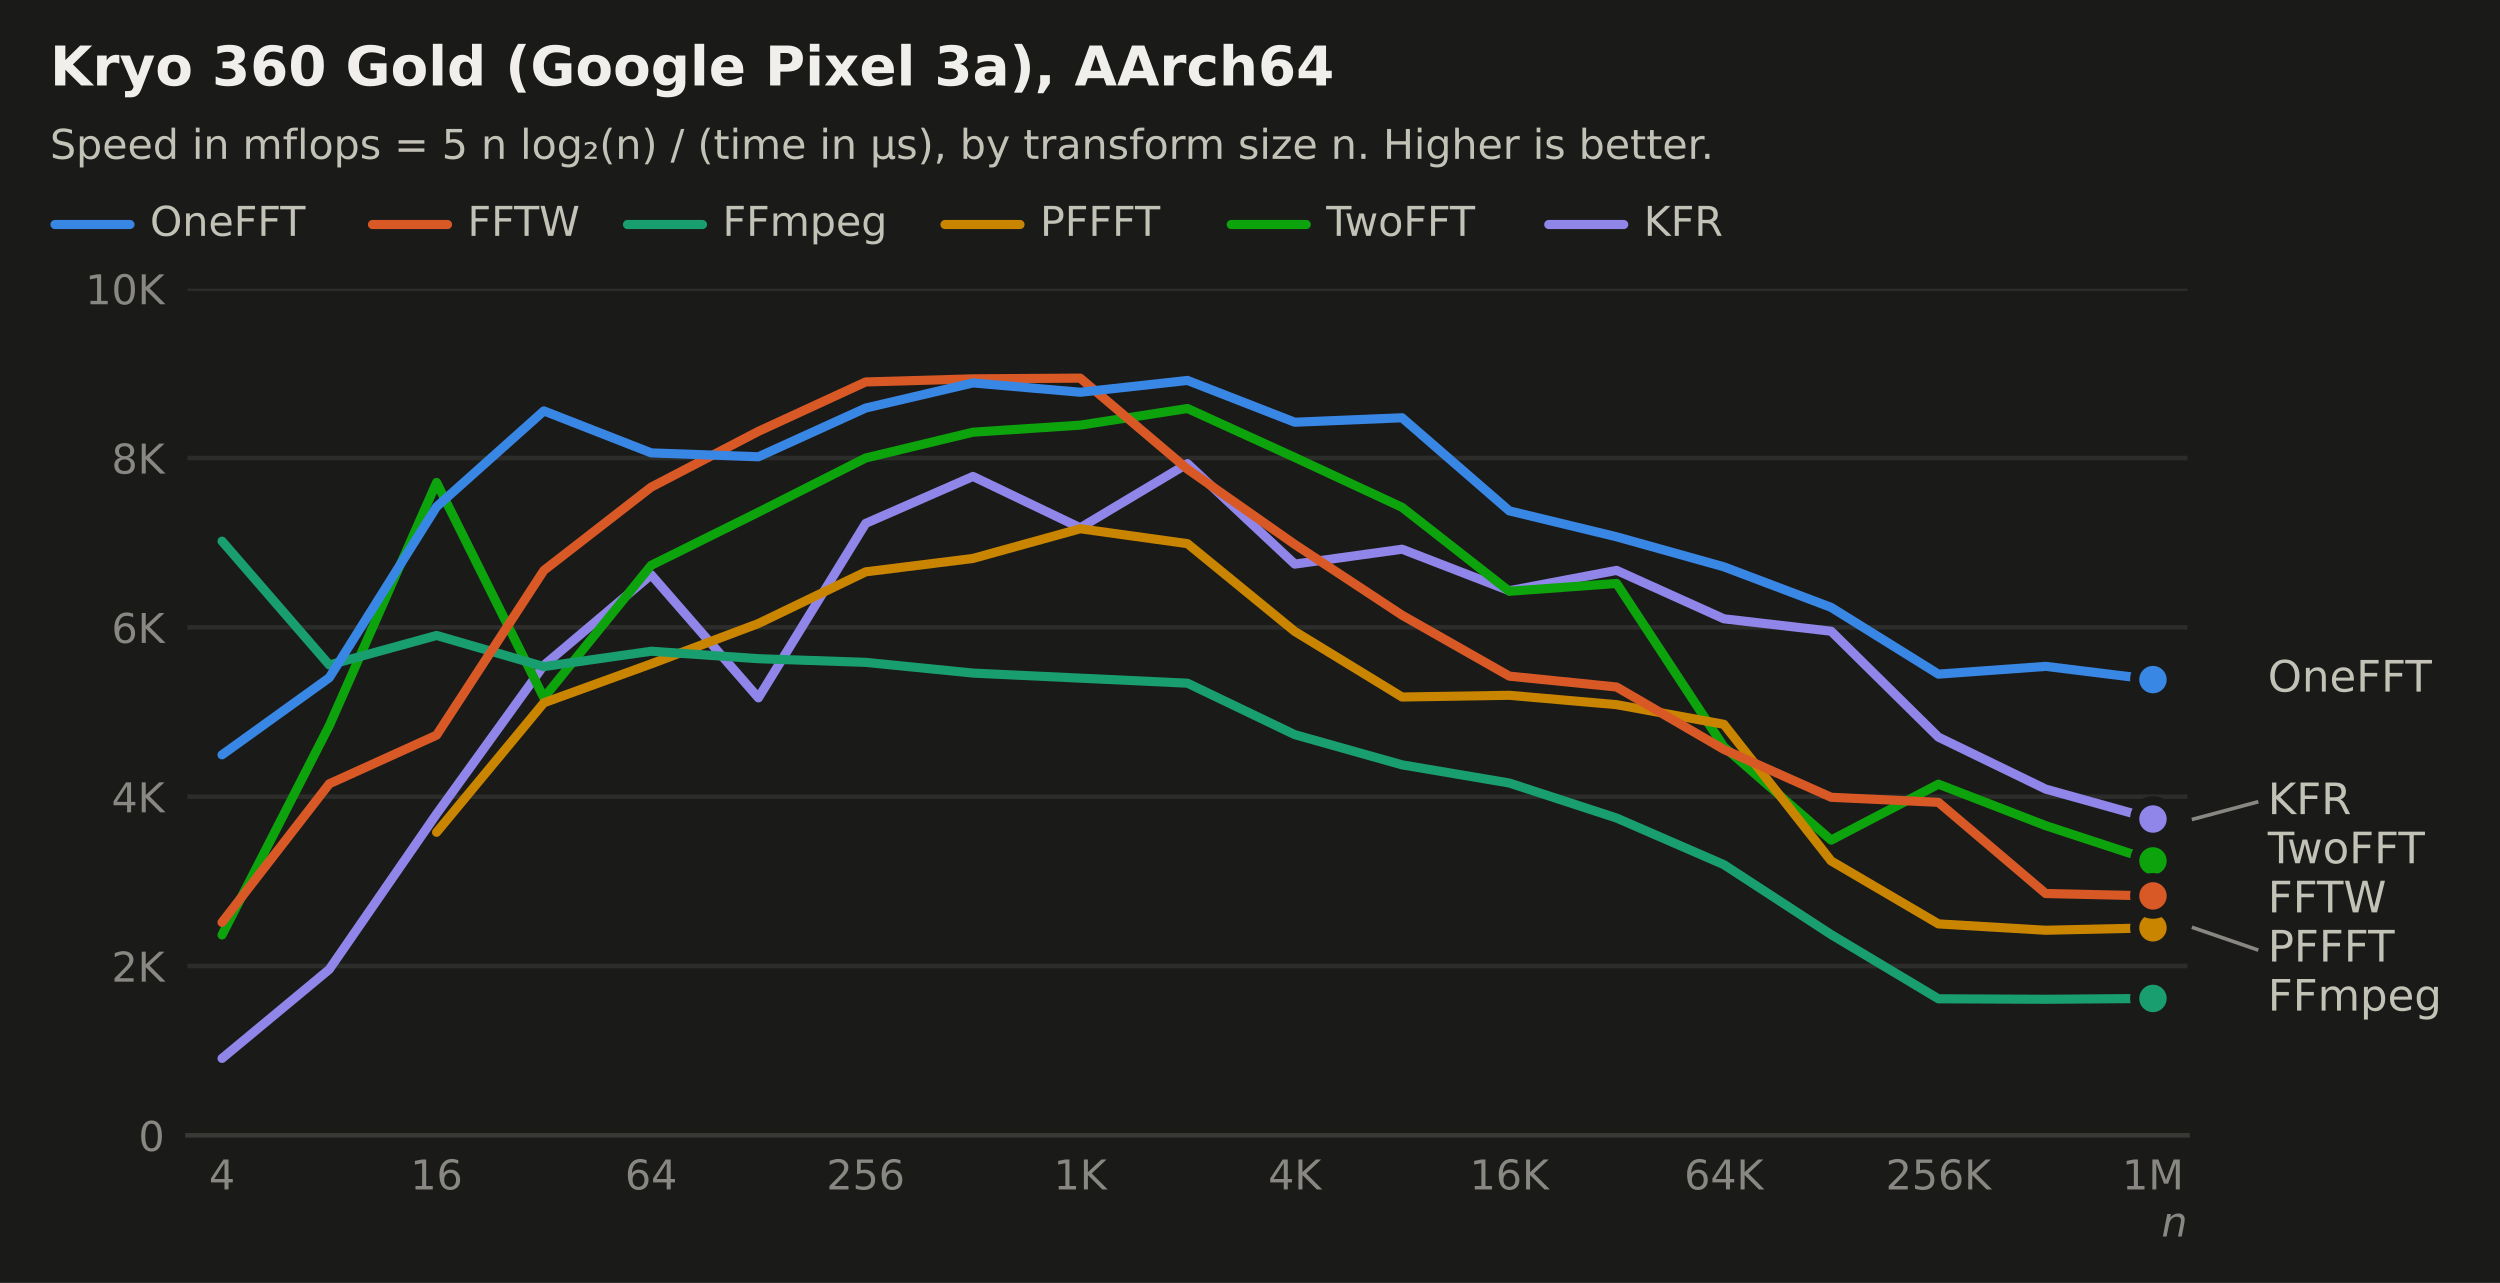
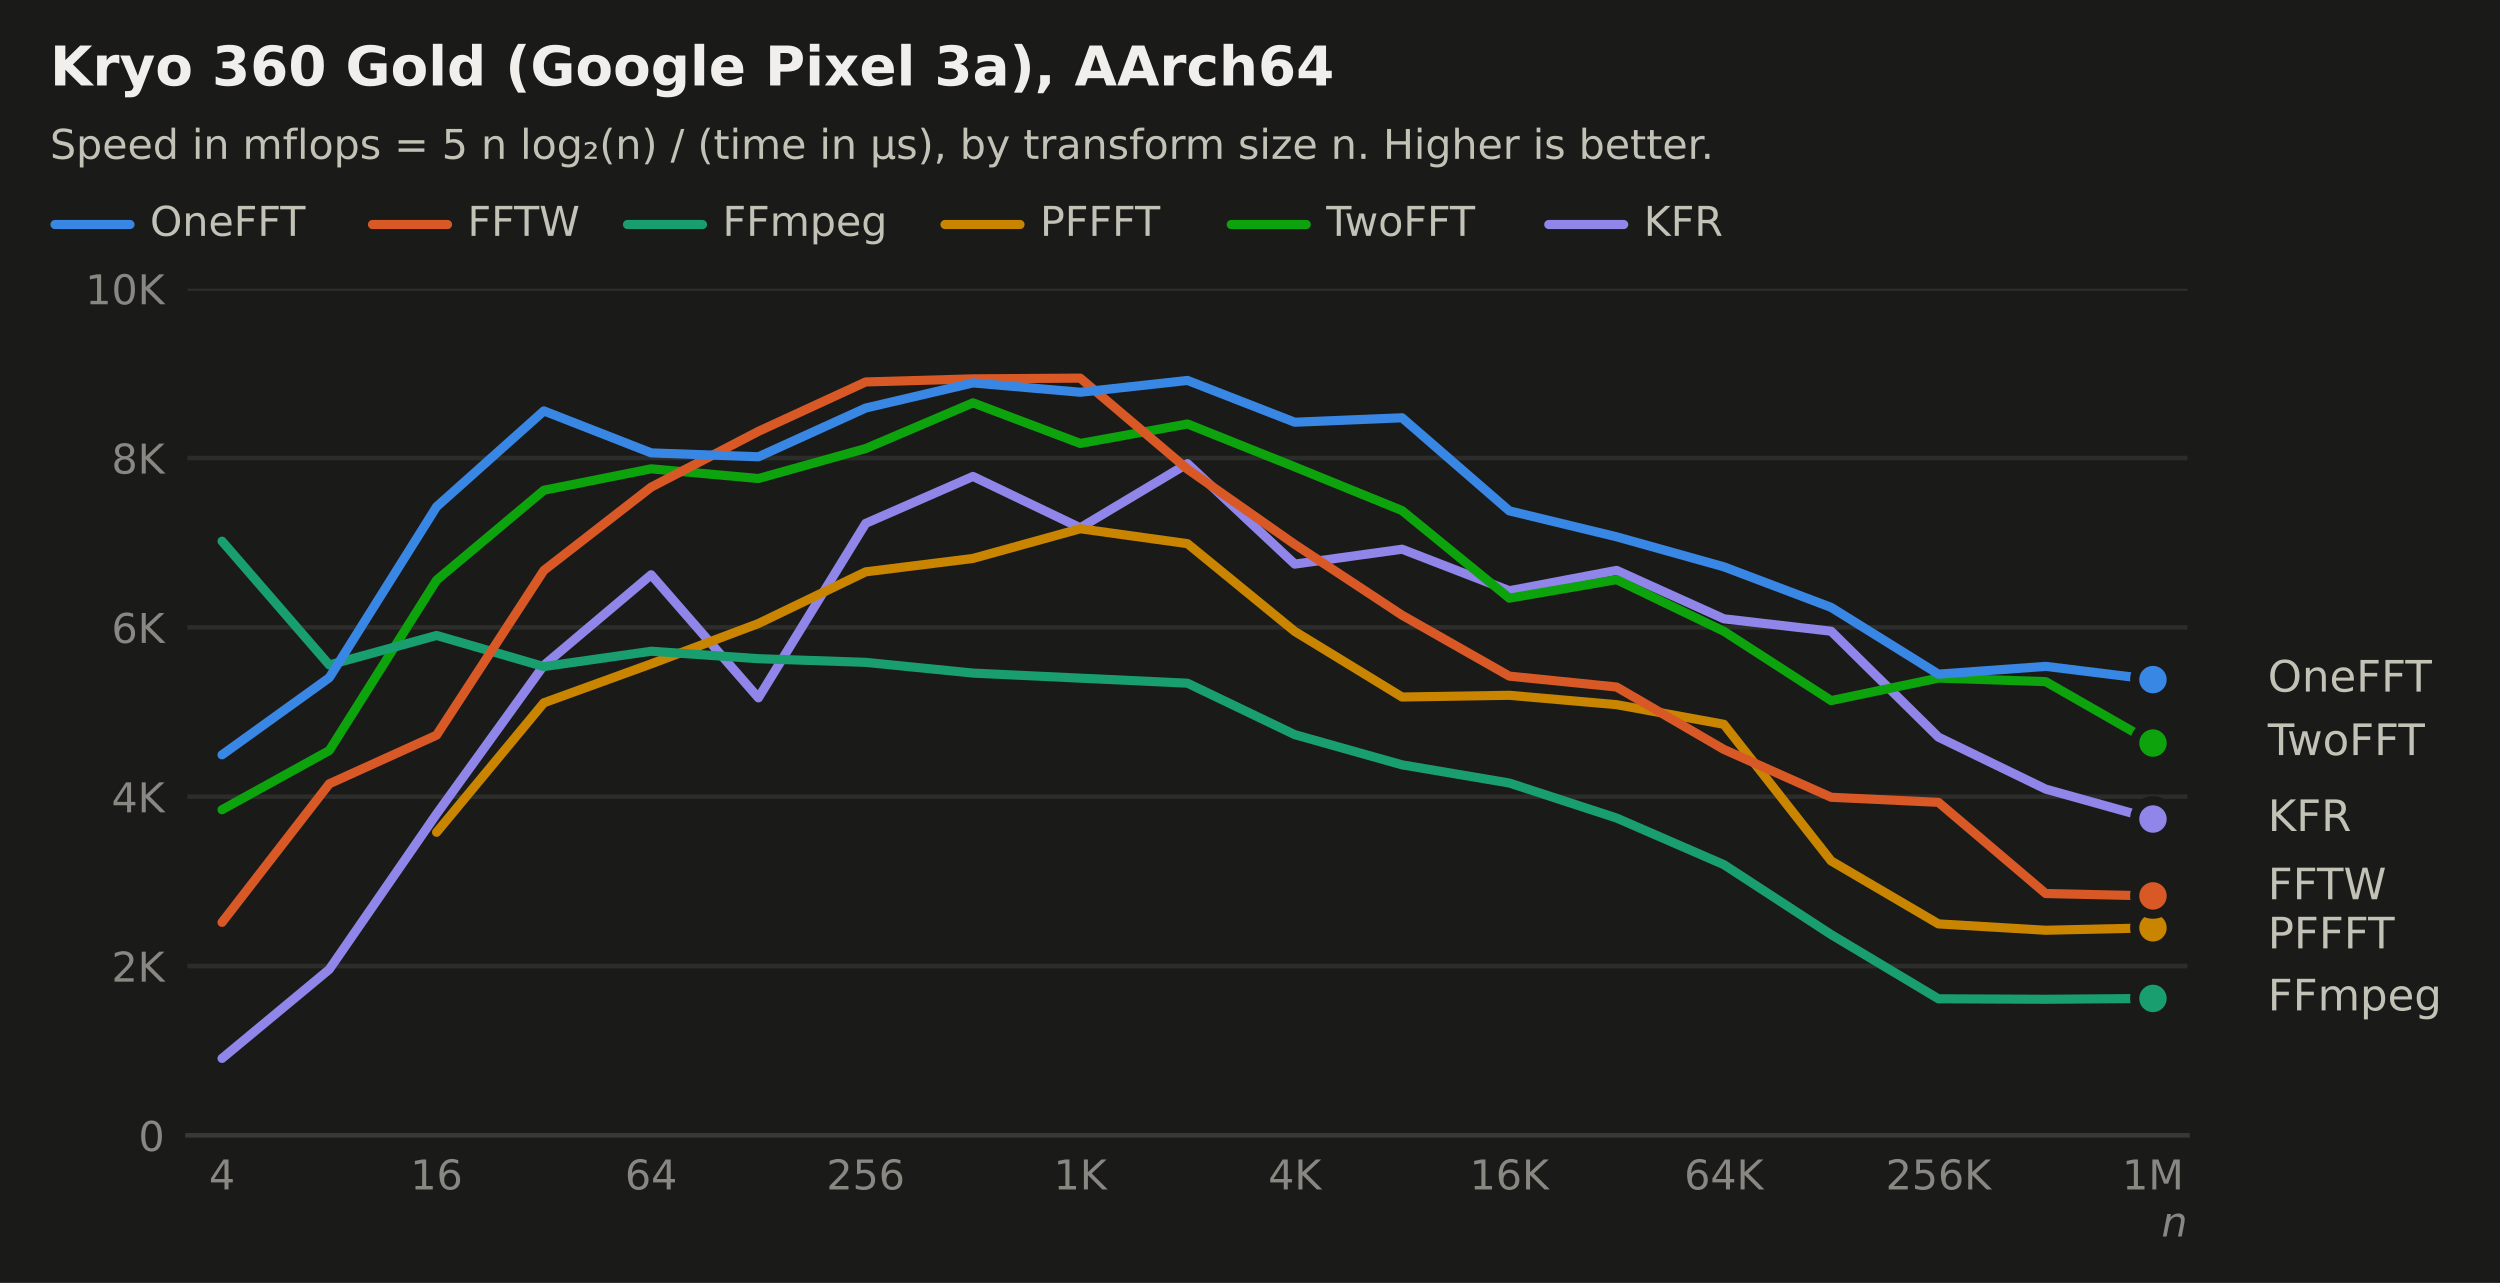
<svg xmlns="http://www.w3.org/2000/svg" xmlns:xlink="http://www.w3.org/1999/xlink" width="547.2pt" height="280.8pt" viewBox="0 0 547.2 280.8" version="1.1">
  <defs>
    <style type="text/css">*{stroke-linejoin: round; stroke-linecap: butt}</style>
  </defs>
  <g id="figure_1">
    <g id="patch_1">
      <path d="M 0 280.8  L 547.2 280.8  L 547.2 0  L 0 0  z " style="fill: #1a1a19" />
    </g>
    <g id="axes_1">
      <g id="patch_2">
        <path d="M 41.04 248.508  L 478.8 248.508  L 478.8 63.18  L 41.04 63.18  z " style="fill: #1a1a19" />
      </g>
      <g id="matplotlib.axis_1">
        <g id="xtick_1">
          <g id="line2d_1" />
          <g id="text_1">
            <text style="font-size: 9px; font-family: system-ui, -apple-system, 'Segoe UI', 'DejaVu Sans', sans-serif; text-anchor: middle; fill: #898781" x="48.599" y="260.347" transform="rotate(-0 48.59891 260.3466)">4</text>
          </g>
        </g>
        <g id="xtick_2">
          <g id="line2d_2" />
          <g id="text_2">
            <text style="font-size: 9px; font-family: system-ui, -apple-system, 'Segoe UI', 'DejaVu Sans', sans-serif; text-anchor: middle; fill: #898781" x="95.559" y="260.347" transform="rotate(-0 95.55915 260.3466)">16</text>
          </g>
        </g>
        <g id="xtick_3">
          <g id="line2d_3" />
          <g id="text_3">
            <text style="font-size: 9px; font-family: system-ui, -apple-system, 'Segoe UI', 'DejaVu Sans', sans-serif; text-anchor: middle; fill: #898781" x="142.519" y="260.347" transform="rotate(-0 142.5194 260.3466)">64</text>
          </g>
        </g>
        <g id="xtick_4">
          <g id="line2d_4" />
          <g id="text_4">
            <text style="font-size: 9px; font-family: system-ui, -apple-system, 'Segoe UI', 'DejaVu Sans', sans-serif; text-anchor: middle; fill: #898781" x="189.48" y="260.347" transform="rotate(-0 189.4796 260.3466)">256</text>
          </g>
        </g>
        <g id="xtick_5">
          <g id="line2d_5" />
          <g id="text_5">
            <text style="font-size: 9px; font-family: system-ui, -apple-system, 'Segoe UI', 'DejaVu Sans', sans-serif; text-anchor: middle; fill: #898781" x="236.44" y="260.347" transform="rotate(-0 236.4399 260.3466)">1K</text>
          </g>
        </g>
        <g id="xtick_6">
          <g id="line2d_6" />
          <g id="text_6">
            <text style="font-size: 9px; font-family: system-ui, -apple-system, 'Segoe UI', 'DejaVu Sans', sans-serif; text-anchor: middle; fill: #898781" x="283.4" y="260.347" transform="rotate(-0 283.4001 260.3466)">4K</text>
          </g>
        </g>
        <g id="xtick_7">
          <g id="line2d_7" />
          <g id="text_7">
            <text style="font-size: 9px; font-family: system-ui, -apple-system, 'Segoe UI', 'DejaVu Sans', sans-serif; text-anchor: middle; fill: #898781" x="330.36" y="260.347" transform="rotate(-0 330.3604 260.3466)">16K</text>
          </g>
        </g>
        <g id="xtick_8">
          <g id="line2d_8" />
          <g id="text_8">
            <text style="font-size: 9px; font-family: system-ui, -apple-system, 'Segoe UI', 'DejaVu Sans', sans-serif; text-anchor: middle; fill: #898781" x="377.321" y="260.347" transform="rotate(-0 377.3206 260.3466)">64K</text>
          </g>
        </g>
        <g id="xtick_9">
          <g id="line2d_9" />
          <g id="text_9">
            <text style="font-size: 9px; font-family: system-ui, -apple-system, 'Segoe UI', 'DejaVu Sans', sans-serif; text-anchor: middle; fill: #898781" x="424.281" y="260.347" transform="rotate(-0 424.2808 260.3466)">256K</text>
          </g>
        </g>
        <g id="xtick_10">
          <g id="line2d_10" />
          <g id="text_10">
            <text style="font-size: 9px; font-family: system-ui, -apple-system, 'Segoe UI', 'DejaVu Sans', sans-serif; text-anchor: middle; fill: #898781" x="471.241" y="260.347" transform="rotate(-0 471.2411 260.3466)">1M</text>
          </g>
        </g>
      </g>
      <g id="matplotlib.axis_2">
        <g id="ytick_1">
          <g id="line2d_11">
            <path d="M 41.04 248.508  L 478.8 248.508  " clip-path="url(#p783c82a42f)" style="fill: none; stroke: #2c2c2a; stroke-linecap: square" />
          </g>
          <g id="line2d_12" />
          <g id="text_11">
            <text style="font-size: 9px; font-family: system-ui, -apple-system, 'Segoe UI', 'DejaVu Sans', sans-serif; text-anchor: end; fill: #898781" x="36.04" y="251.927" transform="rotate(-0 36.04 251.9273)">0</text>
          </g>
        </g>
        <g id="ytick_2">
          <g id="line2d_13">
            <path d="M 41.04 211.442  L 478.8 211.442  " clip-path="url(#p783c82a42f)" style="fill: none; stroke: #2c2c2a; stroke-linecap: square" />
          </g>
          <g id="line2d_14" />
          <g id="text_12">
            <text style="font-size: 9px; font-family: system-ui, -apple-system, 'Segoe UI', 'DejaVu Sans', sans-serif; text-anchor: end; fill: #898781" x="36.04" y="214.862" transform="rotate(-0 36.04 214.8617)">2K</text>
          </g>
        </g>
        <g id="ytick_3">
          <g id="line2d_15">
            <path d="M 41.04 174.377  L 478.8 174.377  " clip-path="url(#p783c82a42f)" style="fill: none; stroke: #2c2c2a; stroke-linecap: square" />
          </g>
          <g id="line2d_16" />
          <g id="text_13">
            <text style="font-size: 9px; font-family: system-ui, -apple-system, 'Segoe UI', 'DejaVu Sans', sans-serif; text-anchor: end; fill: #898781" x="36.04" y="177.796" transform="rotate(-0 36.04 177.7961)">4K</text>
          </g>
        </g>
        <g id="ytick_4">
          <g id="line2d_17">
            <path d="M 41.04 137.311  L 478.8 137.311  " clip-path="url(#p783c82a42f)" style="fill: none; stroke: #2c2c2a; stroke-linecap: square" />
          </g>
          <g id="line2d_18" />
          <g id="text_14">
            <text style="font-size: 9px; font-family: system-ui, -apple-system, 'Segoe UI', 'DejaVu Sans', sans-serif; text-anchor: end; fill: #898781" x="36.04" y="140.73" transform="rotate(-0 36.04 140.7305)">6K</text>
          </g>
        </g>
        <g id="ytick_5">
          <g id="line2d_19">
            <path d="M 41.04 100.246  L 478.8 100.246  " clip-path="url(#p783c82a42f)" style="fill: none; stroke: #2c2c2a; stroke-linecap: square" />
          </g>
          <g id="line2d_20" />
          <g id="text_15">
            <text style="font-size: 9px; font-family: system-ui, -apple-system, 'Segoe UI', 'DejaVu Sans', sans-serif; text-anchor: end; fill: #898781" x="36.04" y="103.665" transform="rotate(-0 36.04 103.6649)">8K</text>
          </g>
        </g>
        <g id="ytick_6">
          <g id="line2d_21">
            <path d="M 41.04 63.18  L 478.8 63.18  " clip-path="url(#p783c82a42f)" style="fill: none; stroke: #2c2c2a; stroke-linecap: square" />
          </g>
          <g id="line2d_22" />
          <g id="text_16">
            <text style="font-size: 9px; font-family: system-ui, -apple-system, 'Segoe UI', 'DejaVu Sans', sans-serif; text-anchor: end; fill: #898781" x="36.04" y="66.599" transform="rotate(-0 36.04 66.5993)">10K</text>
          </g>
        </g>
      </g>
      <g id="line2d_23">
-         <path d="M 480.129 203.081  L 493.916 207.832  " style="fill: none; stroke: #898781; stroke-width: 0.8; stroke-linecap: square" />
+         <path d="M 48.599 231.66  L 72.079 212.169  L 95.559 178.158  L 119.039 145.619  L 142.519 125.808  L 166 152.745  L 189.48 114.561  L 212.96 104.282  L 236.44 115.522  L 259.92 101.48  L 283.4 123.472  L 306.88 120.211  L 330.36 129.296  L 353.84 124.842  L 377.321 135.445  L 400.801 138.164  L 424.281 161.343  L 447.761 172.722  L 471.241 179.27  " clip-path="url(#p783c82a42f)" style="fill: none; stroke: #9085e9; stroke-width: 2; stroke-linecap: round" />
      </g>
      <g id="line2d_24">
-         <path d="M 480.129 179.27  L 493.916 175.585  " style="fill: none; stroke: #898781; stroke-width: 0.8; stroke-linecap: square" />
+         <path d="M 48.599 177.228  L 72.079 164.268  L 95.559 126.981  L 119.039 107.306  L 142.519 102.616  L 166 104.738  L 189.48 98.179  L 212.96 88.17  L 236.44 97.058  L 259.92 92.801  L 283.4 102.194  L 306.88 111.76  L 330.36 130.925  L 353.84 126.876  L 377.321 138.179  L 400.801 153.346  L 424.281 148.424  L 447.761 149.198  L 471.241 162.642  " clip-path="url(#p783c82a42f)" style="fill: none; stroke: #0ca30c; stroke-width: 2; stroke-linecap: round" />
      </g>
      <g id="line2d_25">
-         <path d="M 48.599 231.66  L 72.079 212.169  L 95.559 178.158  L 119.039 145.619  L 142.519 125.808  L 166 152.745  L 189.48 114.561  L 212.96 104.282  L 236.44 115.522  L 259.92 101.48  L 283.4 123.472  L 306.88 120.211  L 330.36 129.296  L 353.84 124.842  L 377.321 135.445  L 400.801 138.164  L 424.281 161.343  L 447.761 172.722  L 471.241 179.27  " clip-path="url(#p783c82a42f)" style="fill: none; stroke: #9085e9; stroke-width: 2; stroke-linecap: round" />
+         <path d="M 95.559 182.171  L 119.039 153.832  L 142.519 145.309  L 166 136.476  L 189.48 125.165  L 212.96 122.23  L 236.44 115.733  L 259.92 119  L 283.4 138.211  L 306.88 152.562  L 330.36 152.186  L 353.84 154.238  L 377.321 158.538  L 400.801 188.441  L 424.281 202.22  L 447.761 203.613  L 471.241 203.081  " clip-path="url(#p783c82a42f)" style="fill: none; stroke: #c98500; stroke-width: 2; stroke-linecap: round" />
      </g>
      <g id="line2d_26">
-         <path d="M 48.599 204.643  L 72.079 158.833  L 95.559 105.604  L 119.039 152.731  L 142.519 123.743  L 166 112.108  L 189.48 100.246  L 212.96 94.597  L 236.44 93.056  L 259.92 89.413  L 283.4 100.123  L 306.88 111.044  L 330.36 129.419  L 353.84 127.7  L 377.321 163.465  L 400.801 183.885  L 424.281 171.64  L 447.761 180.724  L 471.241 188.431  " clip-path="url(#p783c82a42f)" style="fill: none; stroke: #0ca30c; stroke-width: 2; stroke-linecap: round" />
+         <path d="M 48.599 118.453  L 72.079 145.548  L 95.559 139.089  L 119.039 145.904  L 142.519 142.543  L 166 144.177  L 189.48 144.975  L 212.96 147.324  L 236.44 148.435  L 259.92 149.539  L 283.4 160.804  L 306.88 167.41  L 330.36 171.39  L 353.84 179.055  L 377.321 189.258  L 400.801 204.561  L 424.281 218.617  L 447.761 218.724  L 471.241 218.537  " clip-path="url(#p783c82a42f)" style="fill: none; stroke: #199e70; stroke-width: 2; stroke-linecap: round" />
      </g>
      <g id="line2d_27">
-         <path d="M 95.559 182.171  L 119.039 153.832  L 142.519 145.309  L 166 136.476  L 189.48 125.165  L 212.96 122.23  L 236.44 115.733  L 259.92 119  L 283.4 138.211  L 306.88 152.562  L 330.36 152.186  L 353.84 154.238  L 377.321 158.538  L 400.801 188.441  L 424.281 202.22  L 447.761 203.613  L 471.241 203.081  " clip-path="url(#p783c82a42f)" style="fill: none; stroke: #c98500; stroke-width: 2; stroke-linecap: round" />
-       </g>
-       <g id="line2d_28">
-         <path d="M 48.599 118.453  L 72.079 145.548  L 95.559 139.089  L 119.039 145.904  L 142.519 142.543  L 166 144.177  L 189.48 144.975  L 212.96 147.324  L 236.44 148.435  L 259.92 149.539  L 283.4 160.804  L 306.88 167.41  L 330.36 171.39  L 353.84 179.055  L 377.321 189.258  L 400.801 204.561  L 424.281 218.617  L 447.761 218.724  L 471.241 218.537  " clip-path="url(#p783c82a42f)" style="fill: none; stroke: #199e70; stroke-width: 2; stroke-linecap: round" />
-       </g>
-       <g id="line2d_29">
        <path d="M 48.599 201.885  L 72.079 171.555  L 95.559 160.908  L 119.039 124.853  L 142.519 106.63  L 166 94.412  L 189.48 83.6  L 212.96 82.922  L 236.44 82.765  L 259.92 102.69  L 283.4 119.159  L 306.88 134.653  L 330.36 147.991  L 353.84 150.375  L 377.321 164.038  L 400.801 174.506  L 424.281 175.618  L 447.761 195.574  L 471.241 196.098  " clip-path="url(#p783c82a42f)" style="fill: none; stroke: #d95926; stroke-width: 2; stroke-linecap: round" />
      </g>
      <g id="patch_3">
        <path d="M 41.04 248.508  L 478.8 248.508  " style="fill: none; stroke: #383835; stroke-linejoin: miter; stroke-linecap: square" />
      </g>
-       <g id="line2d_30">
+       <g id="line2d_28">
        <path d="M 48.599 165.215  L 72.079 148.331  L 95.559 110.909  L 119.039 89.939  L 142.519 99.125  L 166 99.98  L 189.48 89.313  L 212.96 83.816  L 236.44 85.853  L 259.92 83.27  L 283.4 92.419  L 306.88 91.443  L 330.36 111.816  L 353.84 117.496  L 377.321 124.068  L 400.801 132.948  L 424.281 147.557  L 447.761 145.854  L 471.241 148.751  " clip-path="url(#p783c82a42f)" style="fill: none; stroke: #3987e5; stroke-width: 2; stroke-linecap: round" />
      </g>
      <g id="text_17">
-         <text style="font-size: 9.5px; font-family: system-ui, -apple-system, 'Segoe UI', 'DejaVu Sans', sans-serif; text-anchor: start; fill: #c3c2b7" x="496.374" y="221.203" transform="rotate(-0 496.374 221.2029)">FFmpeg</text>
+         <text style="font-size: 9.5px; font-family: system-ui, -apple-system, 'Segoe UI', 'DejaVu Sans', sans-serif; text-anchor: start; fill: #c3c2b7" x="496.374" y="221.158" transform="rotate(-0 496.374 221.1582)">FFmpeg</text>
      </g>
      <g id="text_18">
-         <text style="font-size: 9.5px; font-family: system-ui, -apple-system, 'Segoe UI', 'DejaVu Sans', sans-serif; text-anchor: start; fill: #c3c2b7" x="496.374" y="210.454" transform="rotate(-0 496.374 210.4539)">PFFFT</text>
+         <text style="font-size: 9.5px; font-family: system-ui, -apple-system, 'Segoe UI', 'DejaVu Sans', sans-serif; text-anchor: start; fill: #c3c2b7" x="496.374" y="207.586" transform="rotate(-0 496.374 207.5855)">PFFFT</text>
      </g>
      <g id="text_19">
-         <text style="font-size: 9.5px; font-family: system-ui, -apple-system, 'Segoe UI', 'DejaVu Sans', sans-serif; text-anchor: start; fill: #c3c2b7" x="496.374" y="199.705" transform="rotate(-0 496.374 199.7049)">FFTW</text>
+         <text style="font-size: 9.5px; font-family: system-ui, -apple-system, 'Segoe UI', 'DejaVu Sans', sans-serif; text-anchor: start; fill: #c3c2b7" x="496.374" y="196.837" transform="rotate(-0 496.374 196.8365)">FFTW</text>
      </g>
      <g id="text_20">
-         <text style="font-size: 9.5px; font-family: system-ui, -apple-system, 'Segoe UI', 'DejaVu Sans', sans-serif; text-anchor: start; fill: #c3c2b7" x="496.374" y="188.956" transform="rotate(-0 496.374 188.9558)">TwoFFT</text>
+         <text style="font-size: 9.5px; font-family: system-ui, -apple-system, 'Segoe UI', 'DejaVu Sans', sans-serif; text-anchor: start; fill: #c3c2b7" x="496.374" y="181.892" transform="rotate(-0 496.374 181.8917)">KFR</text>
      </g>
      <g id="text_21">
-         <text style="font-size: 9.5px; font-family: system-ui, -apple-system, 'Segoe UI', 'DejaVu Sans', sans-serif; text-anchor: start; fill: #c3c2b7" x="496.374" y="178.207" transform="rotate(-0 496.374 178.2068)">KFR</text>
+         <text style="font-size: 9.5px; font-family: system-ui, -apple-system, 'Segoe UI', 'DejaVu Sans', sans-serif; text-anchor: start; fill: #c3c2b7" x="496.374" y="165.263" transform="rotate(-0 496.374 165.263)">TwoFFT</text>
      </g>
      <g id="text_22">
        <text style="font-size: 9.5px; font-family: system-ui, -apple-system, 'Segoe UI', 'DejaVu Sans', sans-serif; text-anchor: start; fill: #c3c2b7" x="496.374" y="151.373" transform="rotate(-0 496.374 151.3726)">OneFFT</text>
      </g>
+       <g id="line2d_29">
+         <path d="M 471.241 179.27  " style="fill: none; stroke: #1f77b4; stroke-width: 1.5; stroke-linecap: square" />
+         <defs>
+           <path id="med9186f625" d="M 0 4  C 1.061 4 2.078 3.579 2.828 2.828  C 3.579 2.078 4 1.061 4 0  C 4 -1.061 3.579 -2.078 2.828 -2.828  C 2.078 -3.579 1.061 -4 0 -4  C -1.061 -4 -2.078 -3.579 -2.828 -2.828  C -3.579 -2.078 -4 -1.061 -4 0  C -4 1.061 -3.579 2.078 -2.828 2.828  C -2.078 3.579 -1.061 4 0 4  z " style="stroke: #1a1a19; stroke-width: 2" />
+         </defs>
+         <g>
+           <use xlink:href="#med9186f625" x="471.241" y="179.27" style="fill: #9085e9; stroke: #1a1a19; stroke-width: 2" />
+         </g>
+       </g>
+       <g id="line2d_30">
+         <path d="M 471.241 162.642  " style="fill: none; stroke: #ff7f0e; stroke-width: 1.5; stroke-linecap: square" />
+         <defs>
+           <path id="ma98b544343" d="M 0 4  C 1.061 4 2.078 3.579 2.828 2.828  C 3.579 2.078 4 1.061 4 0  C 4 -1.061 3.579 -2.078 2.828 -2.828  C 2.078 -3.579 1.061 -4 0 -4  C -1.061 -4 -2.078 -3.579 -2.828 -2.828  C -3.579 -2.078 -4 -1.061 -4 0  C -4 1.061 -3.579 2.078 -2.828 2.828  C -2.078 3.579 -1.061 4 0 4  z " style="stroke: #1a1a19; stroke-width: 2" />
+         </defs>
+         <g>
+           <use xlink:href="#ma98b544343" x="471.241" y="162.642" style="fill: #0ca30c; stroke: #1a1a19; stroke-width: 2" />
+         </g>
+       </g>
      <g id="line2d_31">
-         <path d="M 471.241 179.27  " style="fill: none; stroke: #1f77b4; stroke-width: 1.5; stroke-linecap: square" />
-         <defs>
-           <path id="med9186f625" d="M 0 4  C 1.061 4 2.078 3.579 2.828 2.828  C 3.579 2.078 4 1.061 4 0  C 4 -1.061 3.579 -2.078 2.828 -2.828  C 2.078 -3.579 1.061 -4 0 -4  C -1.061 -4 -2.078 -3.579 -2.828 -2.828  C -3.579 -2.078 -4 -1.061 -4 0  C -4 1.061 -3.579 2.078 -2.828 2.828  C -2.078 3.579 -1.061 4 0 4  z " style="stroke: #1a1a19; stroke-width: 2" />
-         </defs>
-         <g>
-           <use xlink:href="#med9186f625" x="471.241" y="179.27" style="fill: #9085e9; stroke: #1a1a19; stroke-width: 2" />
+         <path d="M 471.241 203.081  " style="fill: none; stroke: #2ca02c; stroke-width: 1.5; stroke-linecap: square" />
+         <defs>
+           <path id="m105a9bd5ef" d="M 0 4  C 1.061 4 2.078 3.579 2.828 2.828  C 3.579 2.078 4 1.061 4 0  C 4 -1.061 3.579 -2.078 2.828 -2.828  C 2.078 -3.579 1.061 -4 0 -4  C -1.061 -4 -2.078 -3.579 -2.828 -2.828  C -3.579 -2.078 -4 -1.061 -4 0  C -4 1.061 -3.579 2.078 -2.828 2.828  C -2.078 3.579 -1.061 4 0 4  z " style="stroke: #1a1a19; stroke-width: 2" />
+         </defs>
+         <g>
+           <use xlink:href="#m105a9bd5ef" x="471.241" y="203.081" style="fill: #c98500; stroke: #1a1a19; stroke-width: 2" />
        </g>
      </g>
      <g id="line2d_32">
-         <path d="M 471.241 188.431  " style="fill: none; stroke: #ff7f0e; stroke-width: 1.5; stroke-linecap: square" />
-         <defs>
-           <path id="ma98b544343" d="M 0 4  C 1.061 4 2.078 3.579 2.828 2.828  C 3.579 2.078 4 1.061 4 0  C 4 -1.061 3.579 -2.078 2.828 -2.828  C 2.078 -3.579 1.061 -4 0 -4  C -1.061 -4 -2.078 -3.579 -2.828 -2.828  C -3.579 -2.078 -4 -1.061 -4 0  C -4 1.061 -3.579 2.078 -2.828 2.828  C -2.078 3.579 -1.061 4 0 4  z " style="stroke: #1a1a19; stroke-width: 2" />
-         </defs>
-         <g>
-           <use xlink:href="#ma98b544343" x="471.241" y="188.431" style="fill: #0ca30c; stroke: #1a1a19; stroke-width: 2" />
+         <path d="M 471.241 218.537  " style="fill: none; stroke: #d62728; stroke-width: 1.5; stroke-linecap: square" />
+         <defs>
+           <path id="m14bd4e39dd" d="M 0 4  C 1.061 4 2.078 3.579 2.828 2.828  C 3.579 2.078 4 1.061 4 0  C 4 -1.061 3.579 -2.078 2.828 -2.828  C 2.078 -3.579 1.061 -4 0 -4  C -1.061 -4 -2.078 -3.579 -2.828 -2.828  C -3.579 -2.078 -4 -1.061 -4 0  C -4 1.061 -3.579 2.078 -2.828 2.828  C -2.078 3.579 -1.061 4 0 4  z " style="stroke: #1a1a19; stroke-width: 2" />
+         </defs>
+         <g>
+           <use xlink:href="#m14bd4e39dd" x="471.241" y="218.537" style="fill: #199e70; stroke: #1a1a19; stroke-width: 2" />
        </g>
      </g>
      <g id="line2d_33">
-         <path d="M 471.241 203.081  " style="fill: none; stroke: #2ca02c; stroke-width: 1.5; stroke-linecap: square" />
-         <defs>
-           <path id="m105a9bd5ef" d="M 0 4  C 1.061 4 2.078 3.579 2.828 2.828  C 3.579 2.078 4 1.061 4 0  C 4 -1.061 3.579 -2.078 2.828 -2.828  C 2.078 -3.579 1.061 -4 0 -4  C -1.061 -4 -2.078 -3.579 -2.828 -2.828  C -3.579 -2.078 -4 -1.061 -4 0  C -4 1.061 -3.579 2.078 -2.828 2.828  C -2.078 3.579 -1.061 4 0 4  z " style="stroke: #1a1a19; stroke-width: 2" />
-         </defs>
-         <g>
-           <use xlink:href="#m105a9bd5ef" x="471.241" y="203.081" style="fill: #c98500; stroke: #1a1a19; stroke-width: 2" />
+         <path d="M 471.241 196.098  " style="fill: none; stroke: #9467bd; stroke-width: 1.5; stroke-linecap: square" />
+         <defs>
+           <path id="md1f00c4909" d="M 0 4  C 1.061 4 2.078 3.579 2.828 2.828  C 3.579 2.078 4 1.061 4 0  C 4 -1.061 3.579 -2.078 2.828 -2.828  C 2.078 -3.579 1.061 -4 0 -4  C -1.061 -4 -2.078 -3.579 -2.828 -2.828  C -3.579 -2.078 -4 -1.061 -4 0  C -4 1.061 -3.579 2.078 -2.828 2.828  C -2.078 3.579 -1.061 4 0 4  z " style="stroke: #1a1a19; stroke-width: 2" />
+         </defs>
+         <g>
+           <use xlink:href="#md1f00c4909" x="471.241" y="196.098" style="fill: #d95926; stroke: #1a1a19; stroke-width: 2" />
        </g>
      </g>
      <g id="line2d_34">
-         <path d="M 471.241 218.537  " style="fill: none; stroke: #d62728; stroke-width: 1.5; stroke-linecap: square" />
-         <defs>
-           <path id="m14bd4e39dd" d="M 0 4  C 1.061 4 2.078 3.579 2.828 2.828  C 3.579 2.078 4 1.061 4 0  C 4 -1.061 3.579 -2.078 2.828 -2.828  C 2.078 -3.579 1.061 -4 0 -4  C -1.061 -4 -2.078 -3.579 -2.828 -2.828  C -3.579 -2.078 -4 -1.061 -4 0  C -4 1.061 -3.579 2.078 -2.828 2.828  C -2.078 3.579 -1.061 4 0 4  z " style="stroke: #1a1a19; stroke-width: 2" />
-         </defs>
-         <g>
-           <use xlink:href="#m14bd4e39dd" x="471.241" y="218.537" style="fill: #199e70; stroke: #1a1a19; stroke-width: 2" />
-         </g>
-       </g>
-       <g id="line2d_35">
-         <path d="M 471.241 196.098  " style="fill: none; stroke: #9467bd; stroke-width: 1.5; stroke-linecap: square" />
-         <defs>
-           <path id="md1f00c4909" d="M 0 4  C 1.061 4 2.078 3.579 2.828 2.828  C 3.579 2.078 4 1.061 4 0  C 4 -1.061 3.579 -2.078 2.828 -2.828  C 2.078 -3.579 1.061 -4 0 -4  C -1.061 -4 -2.078 -3.579 -2.828 -2.828  C -3.579 -2.078 -4 -1.061 -4 0  C -4 1.061 -3.579 2.078 -2.828 2.828  C -2.078 3.579 -1.061 4 0 4  z " style="stroke: #1a1a19; stroke-width: 2" />
-         </defs>
-         <g>
-           <use xlink:href="#md1f00c4909" x="471.241" y="196.098" style="fill: #d95926; stroke: #1a1a19; stroke-width: 2" />
-         </g>
-       </g>
-       <g id="line2d_36">
        <path d="M 471.241 148.751  " style="fill: none; stroke: #8c564b; stroke-width: 1.5; stroke-linecap: square" />
        <defs>
          <path id="m32428de690" d="M 0 4  C 1.061 4 2.078 3.579 2.828 2.828  C 3.579 2.078 4 1.061 4 0  C 4 -1.061 3.579 -2.078 2.828 -2.828  C 2.078 -3.579 1.061 -4 0 -4  C -1.061 -4 -2.078 -3.579 -2.828 -2.828  C -3.579 -2.078 -4 -1.061 -4 0  C -4 1.061 -3.579 2.078 -2.828 2.828  C -2.078 3.579 -1.061 4 0 4  z " style="stroke: #1a1a19; stroke-width: 2" />
        </defs>
        <g>
          <use xlink:href="#m32428de690" x="471.241" y="148.751" style="fill: #3987e5; stroke: #1a1a19; stroke-width: 2" />
        </g>
      </g>
    </g>
+     <g id="line2d_35">
+       <path d="M 12.038 49.14  L 28.454 49.14  " style="fill: none; stroke: #3987e5; stroke-width: 2; stroke-linecap: round" />
+     </g>
+     <g id="line2d_36">
+       <path d="M 81.533 49.14  L 97.949 49.14  " style="fill: none; stroke: #d95926; stroke-width: 2; stroke-linecap: round" />
+     </g>
    <g id="line2d_37">
-       <path d="M 12.038 49.14  L 28.454 49.14  " style="fill: none; stroke: #3987e5; stroke-width: 2; stroke-linecap: round" />
+       <path d="M 137.347 49.14  L 153.763 49.14  " style="fill: none; stroke: #199e70; stroke-width: 2; stroke-linecap: round" />
    </g>
    <g id="line2d_38">
-       <path d="M 81.533 49.14  L 97.949 49.14  " style="fill: none; stroke: #d95926; stroke-width: 2; stroke-linecap: round" />
+       <path d="M 206.842 49.14  L 223.258 49.14  " style="fill: none; stroke: #c98500; stroke-width: 2; stroke-linecap: round" />
    </g>
    <g id="line2d_39">
-       <path d="M 137.347 49.14  L 153.763 49.14  " style="fill: none; stroke: #199e70; stroke-width: 2; stroke-linecap: round" />
+       <path d="M 269.496 49.14  L 285.912 49.14  " style="fill: none; stroke: #0ca30c; stroke-width: 2; stroke-linecap: round" />
    </g>
    <g id="line2d_40">
-       <path d="M 206.842 49.14  L 223.258 49.14  " style="fill: none; stroke: #c98500; stroke-width: 2; stroke-linecap: round" />
-     </g>
-     <g id="line2d_41">
-       <path d="M 269.496 49.14  L 285.912 49.14  " style="fill: none; stroke: #0ca30c; stroke-width: 2; stroke-linecap: round" />
-     </g>
-     <g id="line2d_42">
      <path d="M 338.99 49.14  L 355.406 49.14  " style="fill: none; stroke: #9085e9; stroke-width: 2; stroke-linecap: round" />
    </g>
    <g id="text_23">
      <text style="font-weight: 700; font-size: 12px; font-family: system-ui, -apple-system, 'Segoe UI', 'DejaVu Sans', sans-serif; text-anchor: start; fill: #f0efec" x="10.944" y="18.708" transform="rotate(-0 10.944 18.70838)">Kryo 360 Gold (Google Pixel 3a), AArch64</text>
    </g>
    <g id="text_24">
      <text style="font-size: 9px; font-family: system-ui, -apple-system, 'Segoe UI', 'DejaVu Sans', sans-serif; text-anchor: start; fill: #c3c2b7" x="10.944" y="34.775" transform="rotate(-0 10.944 34.77544)">Speed in mflops = 5 n log₂(n) / (time in µs), by transform size n. Higher is better.</text>
    </g>
    <g id="text_25">
      <text style="font-size: 9px; font-family: system-ui, -apple-system, 'Segoe UI', 'DejaVu Sans', sans-serif; text-anchor: start; fill: #c3c2b7" x="32.832" y="51.623" transform="rotate(-0 32.832 51.62344)">OneFFT</text>
    </g>
    <g id="text_26">
      <text style="font-size: 9px; font-family: system-ui, -apple-system, 'Segoe UI', 'DejaVu Sans', sans-serif; text-anchor: start; fill: #c3c2b7" x="102.326" y="51.623" transform="rotate(-0 102.3264 51.62344)">FFTW</text>
    </g>
    <g id="text_27">
      <text style="font-size: 9px; font-family: system-ui, -apple-system, 'Segoe UI', 'DejaVu Sans', sans-serif; text-anchor: start; fill: #c3c2b7" x="158.141" y="51.623" transform="rotate(-0 158.1408 51.62344)">FFmpeg</text>
    </g>
    <g id="text_28">
      <text style="font-size: 9px; font-family: system-ui, -apple-system, 'Segoe UI', 'DejaVu Sans', sans-serif; text-anchor: start; fill: #c3c2b7" x="227.635" y="51.623" transform="rotate(-0 227.6352 51.62344)">PFFFT</text>
    </g>
    <g id="text_29">
      <text style="font-size: 9px; font-family: system-ui, -apple-system, 'Segoe UI', 'DejaVu Sans', sans-serif; text-anchor: start; fill: #c3c2b7" x="290.29" y="51.623" transform="rotate(-0 290.2896 51.62344)">TwoFFT</text>
    </g>
    <g id="text_30">
      <text style="font-size: 9px; font-family: system-ui, -apple-system, 'Segoe UI', 'DejaVu Sans', sans-serif; text-anchor: start; fill: #c3c2b7" x="359.784" y="51.623" transform="rotate(-0 359.784 51.62344)">KFR</text>
    </g>
    <g id="text_31">
      <text style="font-style: italic; font-size: 9px; font-family: system-ui, -apple-system, 'Segoe UI', 'DejaVu Sans', sans-serif; text-anchor: end; fill: #898781" x="478.8" y="270.647" transform="rotate(-0 478.8 270.6474)">n</text>
    </g>
  </g>
  <defs>
    <clipPath id="p783c82a42f">
      <rect x="41.04" y="63.18" width="437.76" height="185.328" />
    </clipPath>
  </defs>
</svg>
